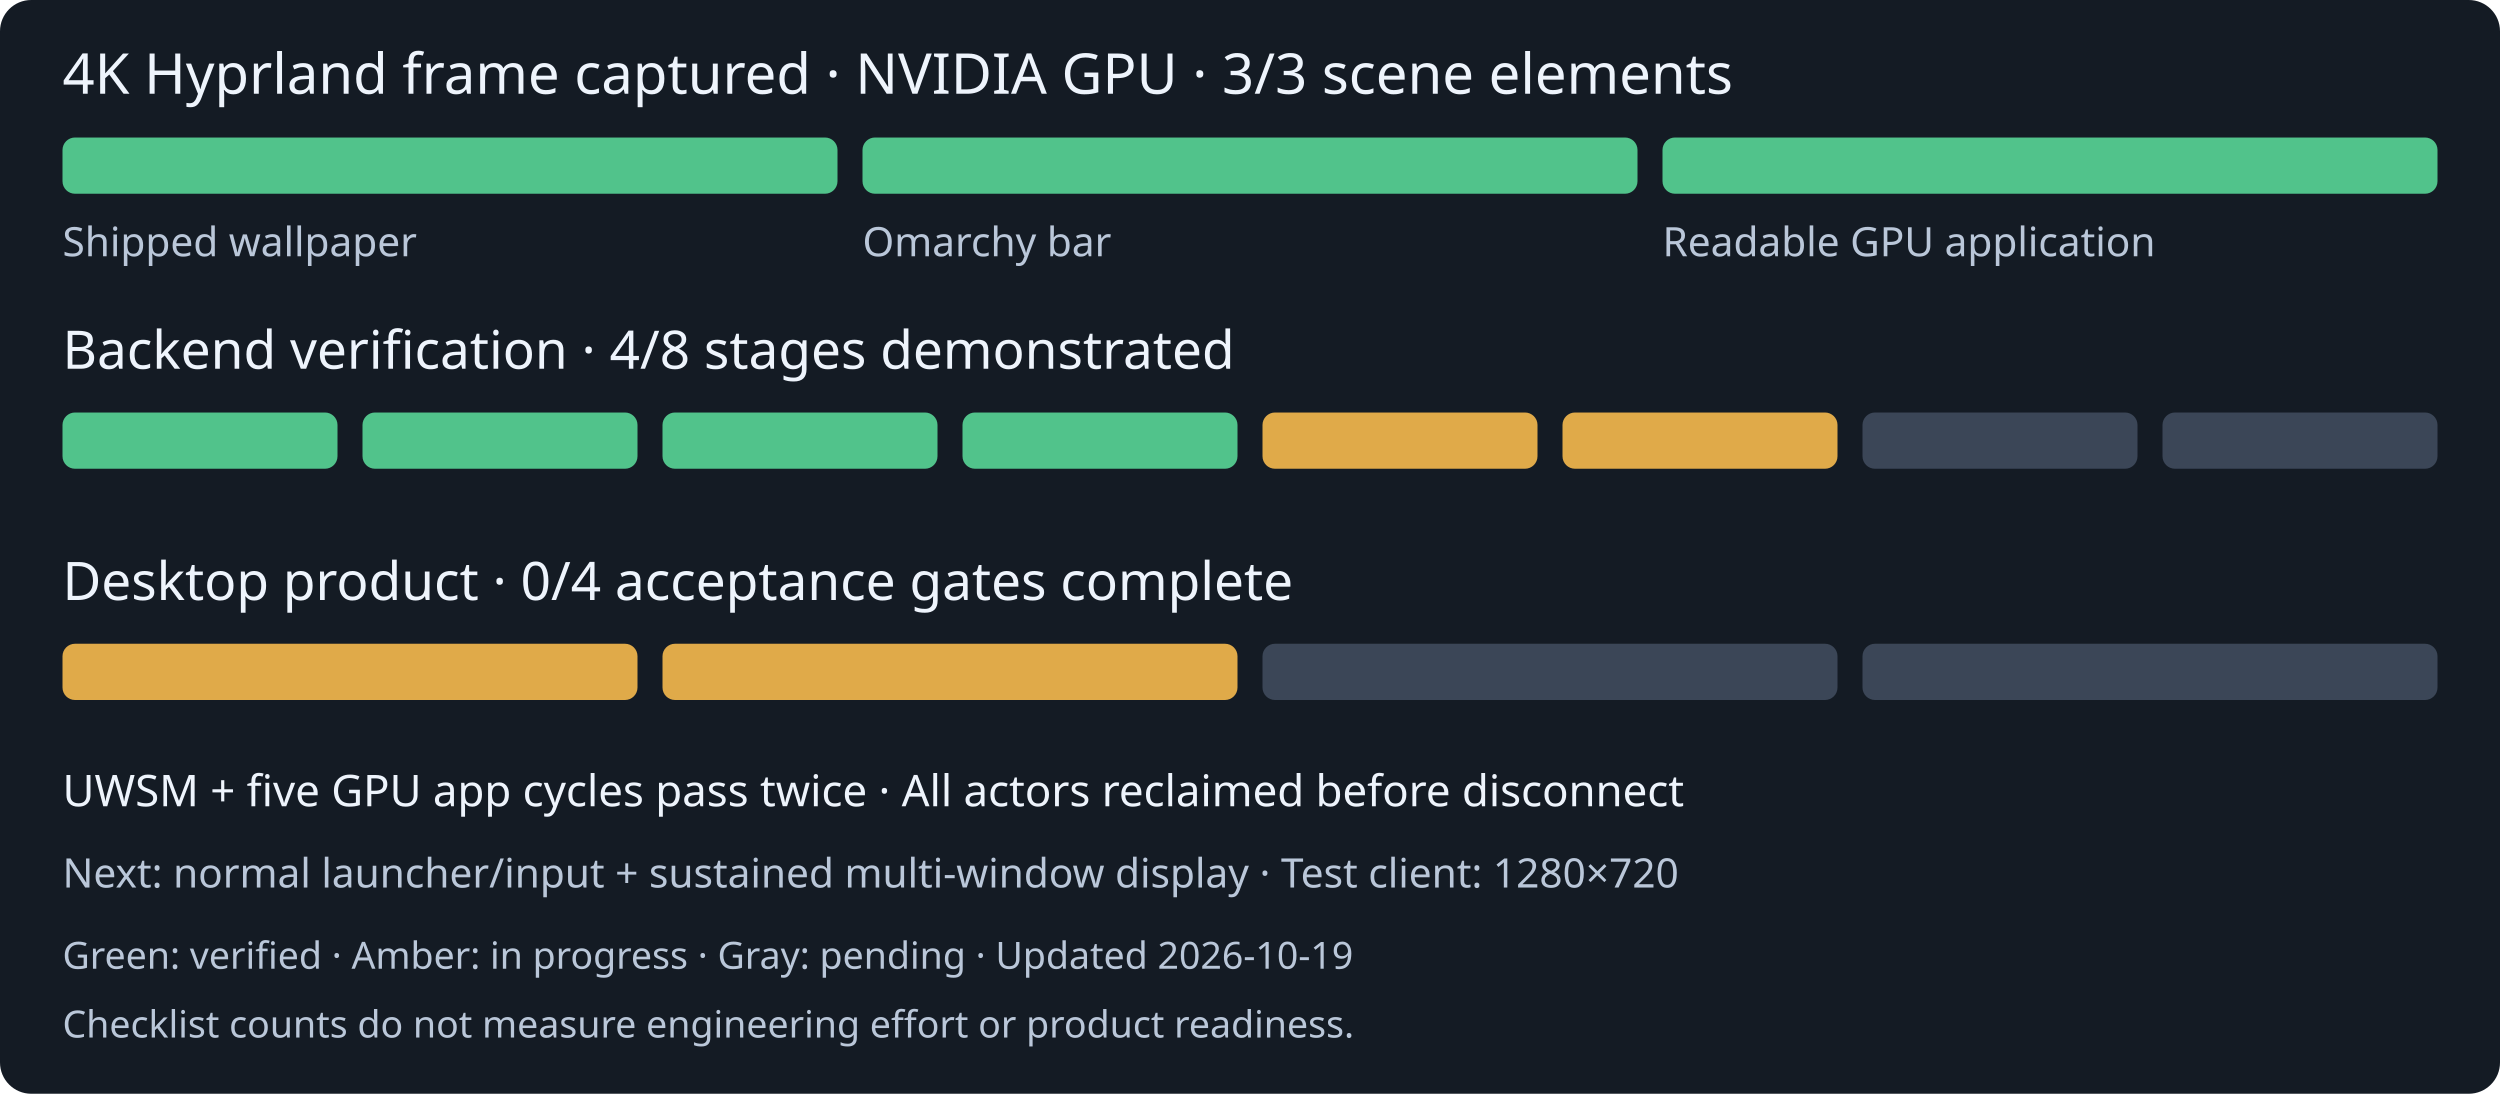
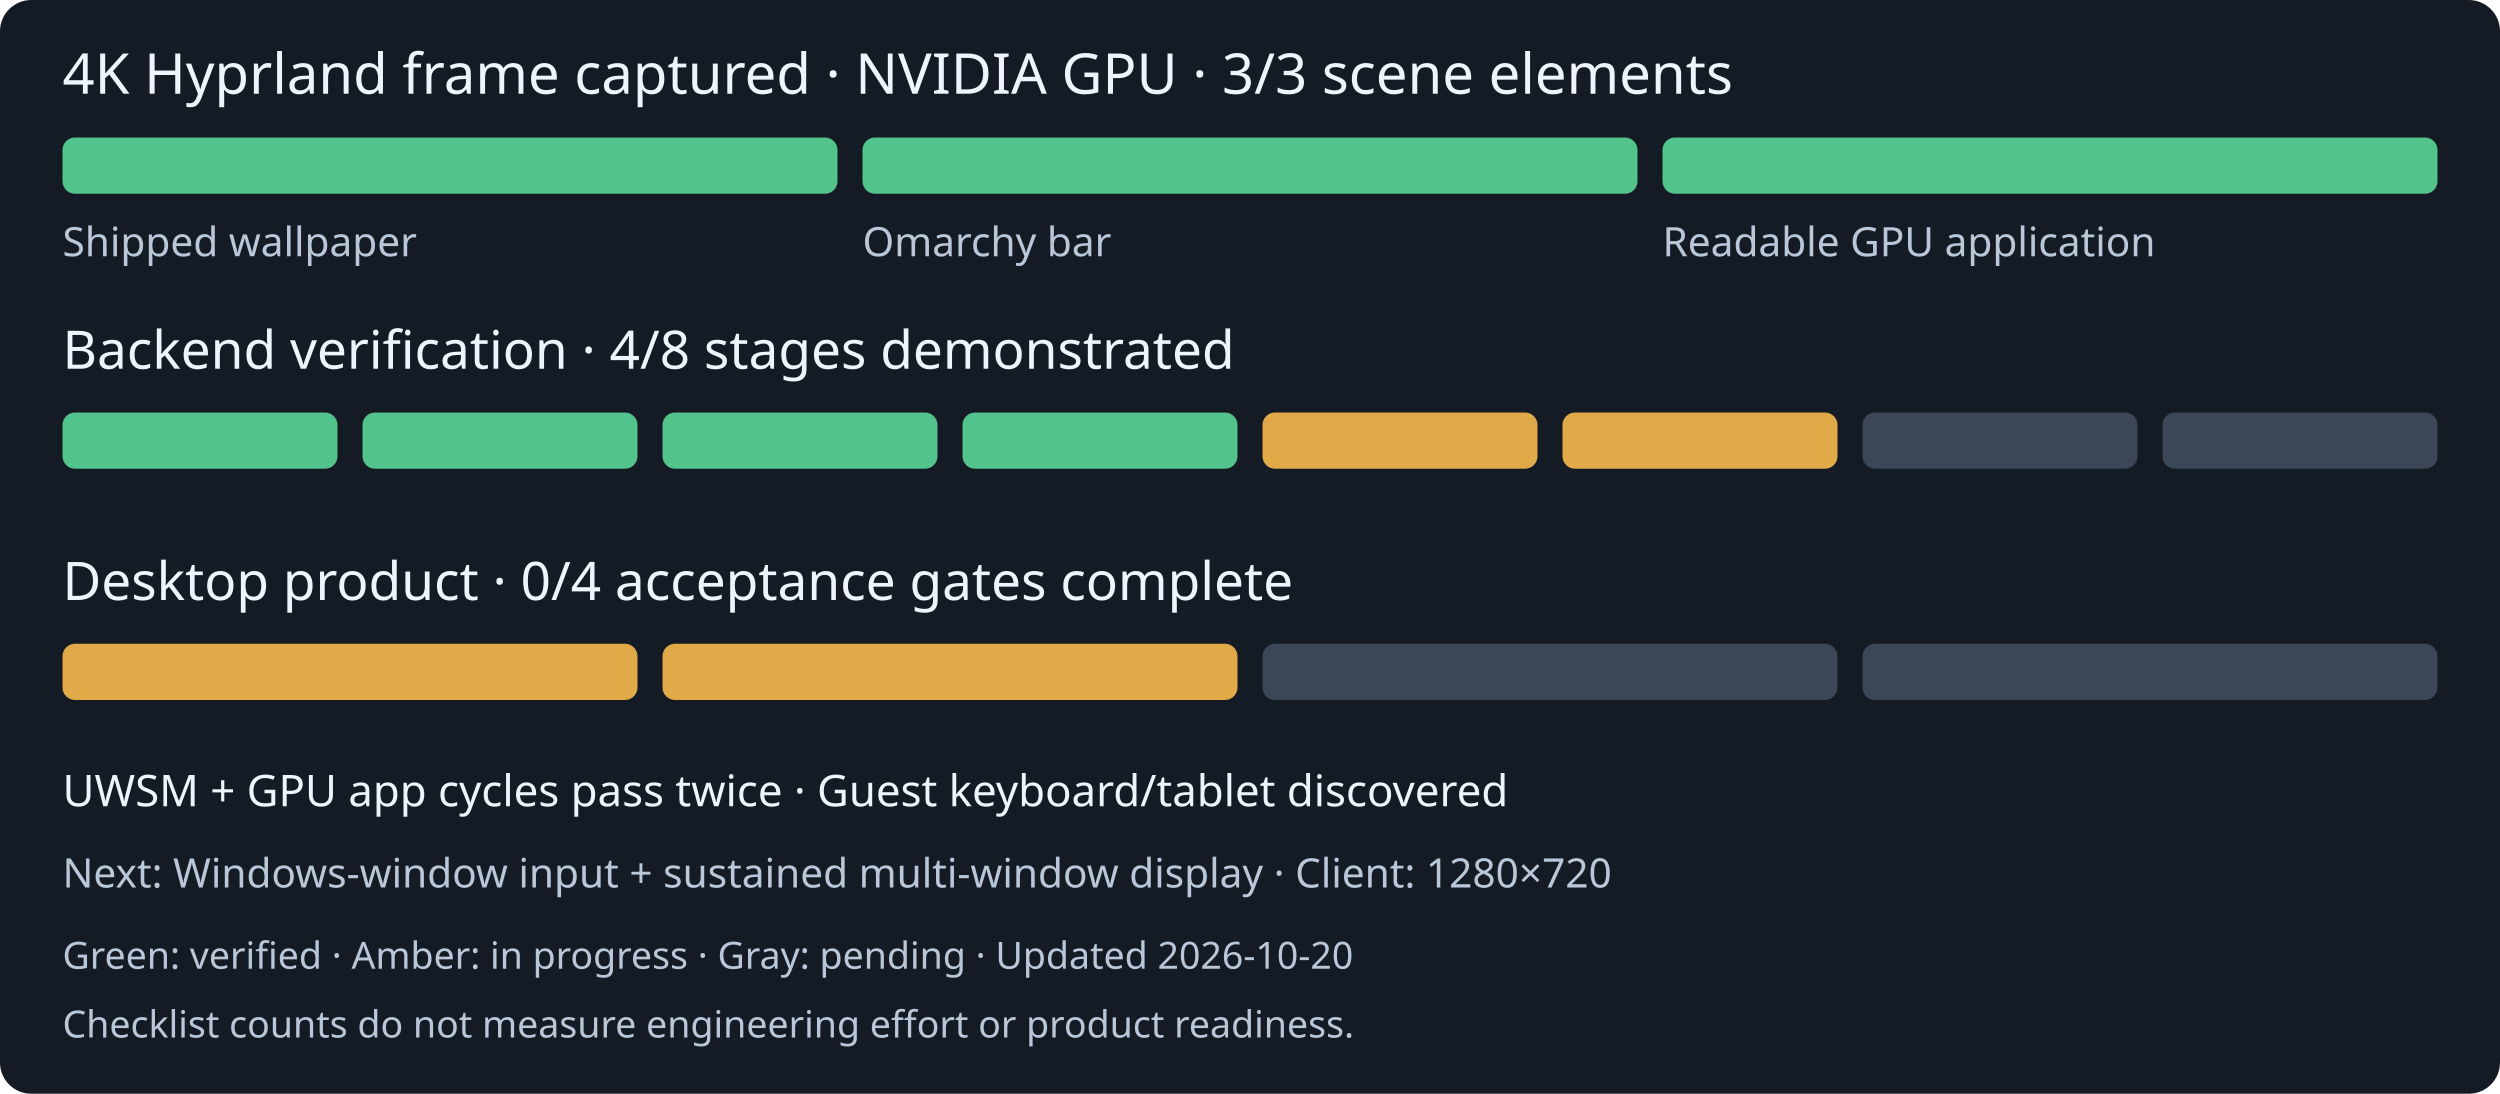
<svg xmlns="http://www.w3.org/2000/svg" width="800" height="350" viewBox="0 0 800 350" role="img" aria-labelledby="title desc">
  <rect width="800" height="350" rx="10" fill="#141b24" />
  <g font-family="sans-serif">
    <text x="20" y="30" fill="#eef4fc" font-size="18">4K Hyprland frame captured · NVIDIA GPU · 3/3 scene elements</text>
    <g transform="translate(20 44)" fill="#51c38b">
      <rect width="248" height="18" rx="4" />
      <rect x="256" width="248" height="18" rx="4" />
      <rect x="512" width="248" height="18" rx="4" />
    </g>
    <g fill="#bac7d9" font-size="13">
      <text x="20" y="82">Shipped wallpaper</text>
      <text x="276" y="82">Omarchy bar</text>
      <text x="532" y="82">Readable GPU application</text>
    </g>
    <text x="20" y="118" fill="#eef4fc" font-size="17">Backend verification · 4/8 stages demonstrated</text>
    <g transform="translate(20 132)">
      <rect width="88" height="18" rx="4" fill="#51c38b" />
      <rect x="96" width="88" height="18" rx="4" fill="#51c38b" />
      <rect x="192" width="88" height="18" rx="4" fill="#51c38b" />
      <rect x="288" width="88" height="18" rx="4" fill="#51c38b" />
      <rect x="384" width="88" height="18" rx="4" fill="#e0aa49" />
      <rect x="480" width="88" height="18" rx="4" fill="#e0aa49" />
      <rect x="576" width="88" height="18" rx="4" fill="#3b4657" />
      <rect x="672" width="88" height="18" rx="4" fill="#3b4657" />
    </g>
    <text x="20" y="192" fill="#eef4fc" font-size="17">Desktop product · 0/4 acceptance gates complete</text>
    <g transform="translate(20 206)">
      <rect width="184" height="18" rx="4" fill="#e0aa49" />
      <rect x="192" width="184" height="18" rx="4" fill="#e0aa49" />
      <rect x="384" width="184" height="18" rx="4" fill="#3b4657" />
      <rect x="576" width="184" height="18" rx="4" fill="#3b4657" />
    </g>
-     <text x="20" y="258" fill="#eef4fc" font-size="14">UWSM + five GPU app cycles pass twice · All actors reclaimed before disconnect</text>
-     <text x="20" y="284" fill="#bac7d9" font-size="13">Next: normal launcher/input + sustained multi-window display · Test client: 1280×720</text>
-     <text x="20" y="310" fill="#bac7d9" font-size="12">Green: verified · Amber: in progress · Gray: pending · Updated 2026-10-19</text>
+     <text x="20" y="258" fill="#eef4fc" font-size="14">UWSM + GPU app cycles pass twice · Guest keyboard/tablet discovered</text>
+     <text x="20" y="284" fill="#bac7d9" font-size="13">Next: Windows-window input + sustained multi-window display · Client: 1280×720</text>
+     <text x="20" y="310" fill="#bac7d9" font-size="12">Green: verified · Amber: in progress · Gray: pending · Updated 2026-10-20</text>
    <text x="20" y="332" fill="#bac7d9" font-size="12">Checklist counts do not measure engineering effort or product readiness.</text>
  </g>
</svg>
